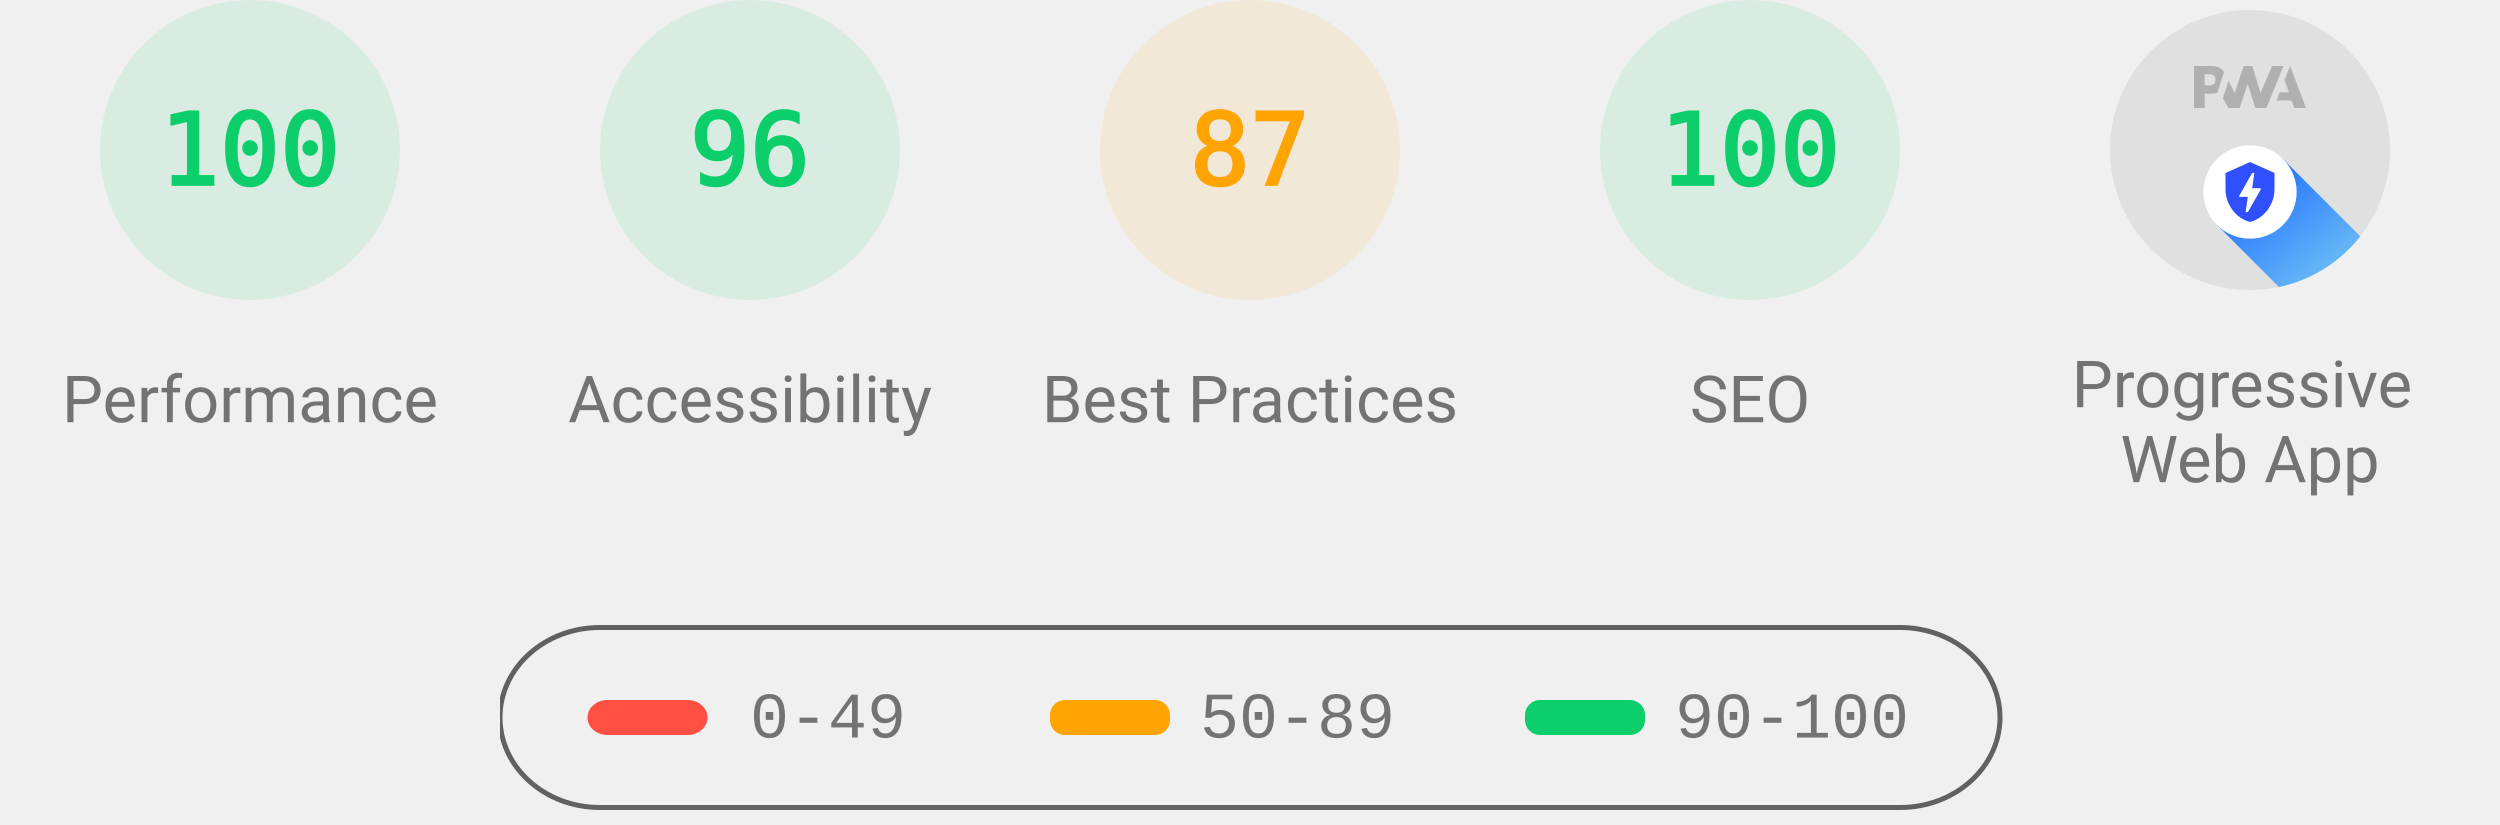
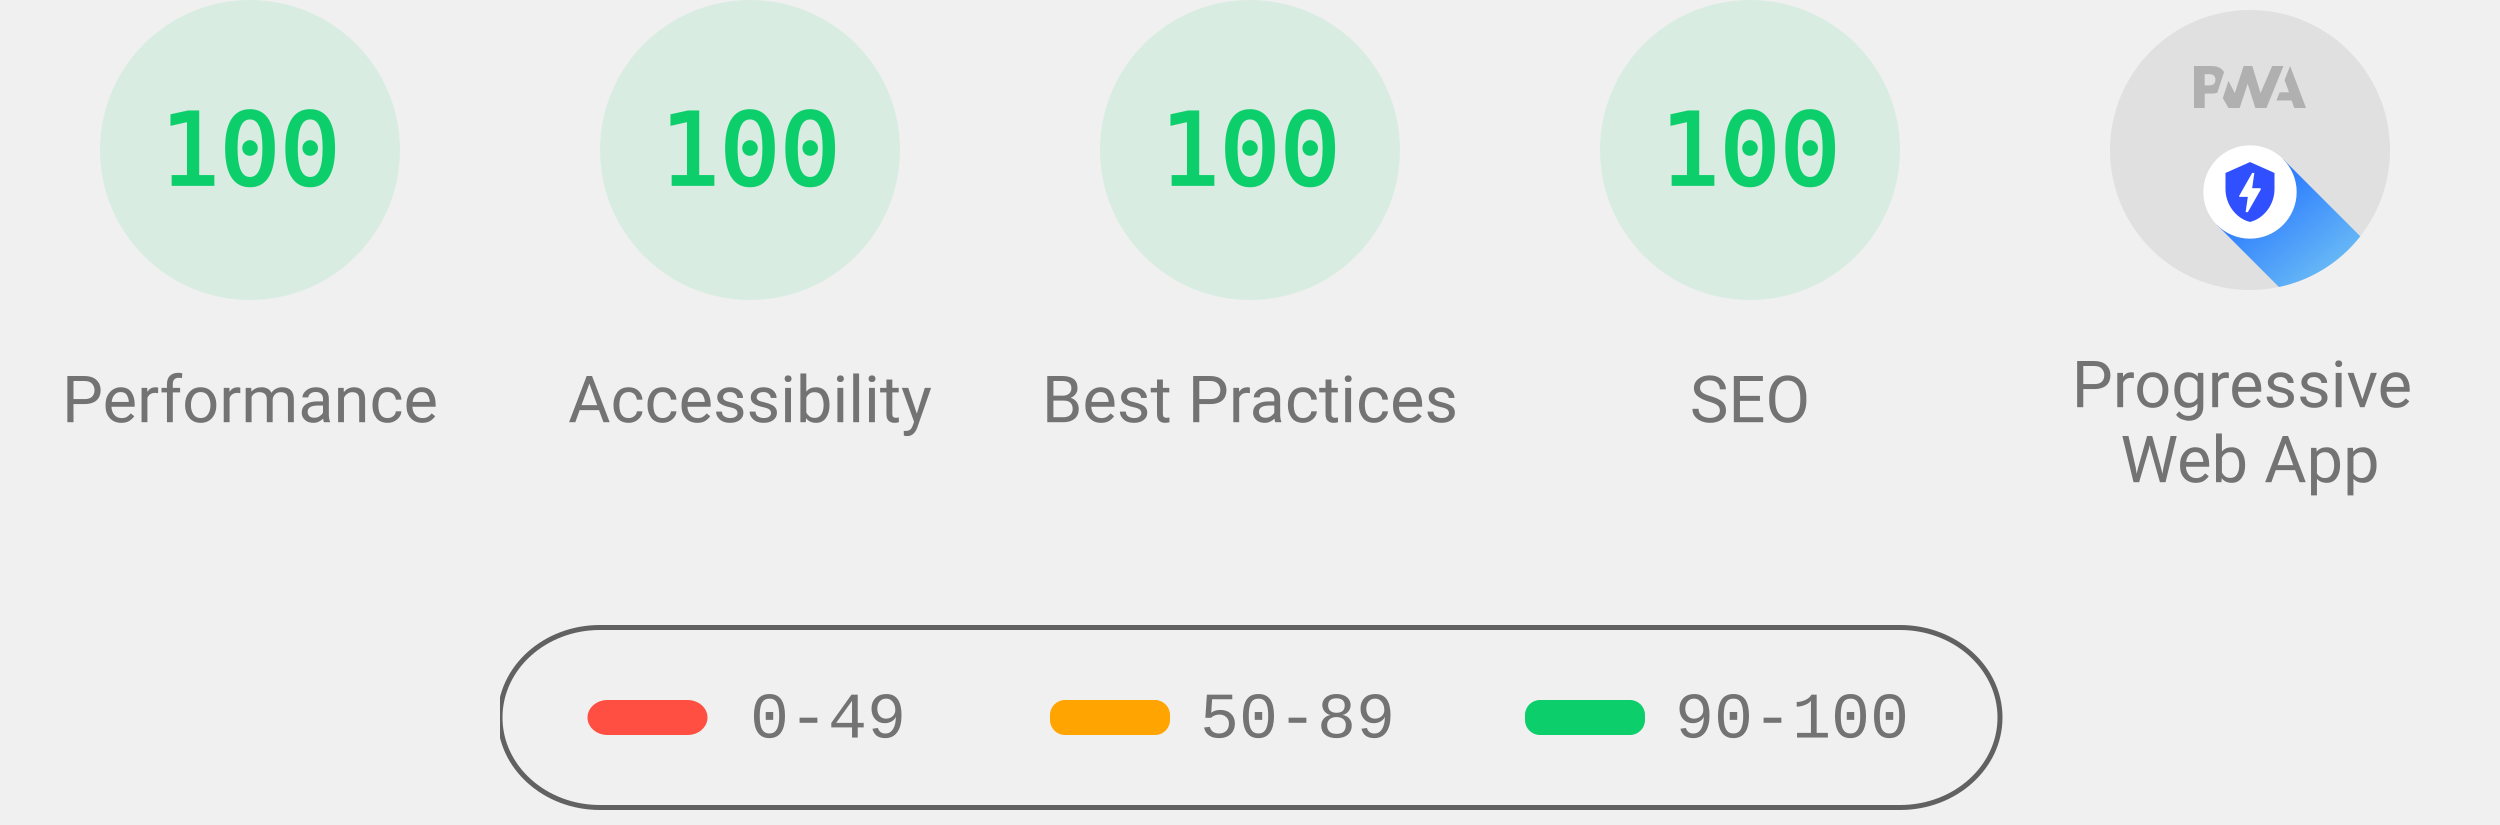
<svg xmlns="http://www.w3.org/2000/svg" class="theme--agnostic" fill="none" width="1000" height="330">
  <style>
			.gauge-base {
				opacity: 0.1
			}

			.gauge-arc {
				fill: none;
				animation-delay: 250ms;
				stroke-linecap: round;
				transform: rotate(-90deg);
				transform-origin: 100px 60px;
				animation: load-gauge 1s ease forwards
			}

			.guage-text {
				font-size: 40px;
				font-family: monospace;
				text-align: center
			}

			.guage-red {
				color: #ff4e42;
				fill: #ff4e42;
				stroke: #ff4e42
			}
			.guage-orange {
				color: #ffa400;
				fill: #ffa400;
				stroke: #ffa400
			}
			.guage-green {
				color: #0cce6b;
				fill: #0cce6b;
				stroke: #0cce6b
			}
			.theme--agnostic .guage-undefined {
				color: #5c5c5c;
				fill: #5c5c5c;
				stroke: #5c5c5c
			}
			.theme--light .guage-undefined {
				color: #1e1e1e;
				fill: #1e1e1e;
				stroke: #1e1e1e
			}
			.theme--dark .guage-undefined {
				color: #f5f5f5;
				fill: #f5f5f5;
				stroke: #f5f5f5
			}

			.guage-title {
				stroke: none;
				font-size: 26px;
				line-height: 26px;
				font-family: Roboto, Halvetica, Arial, sans-serif
			}
			.metric.guage-title {
				font-family: 'Courier New', Courier, monospace
			}
			.theme--agnostic .guage-title {
				color: #737373;
				fill: #737373
			}
			.theme--light .guage-title {
				color: #212121;
				fill: #212121
			}
			.theme--dark .guage-title {
				color: #f5f5f5;
				fill: #f5f5f5
			}

			@keyframes load-gauge {
				from {
					stroke-dasharray: 0 352.858
				}
			}
			.lh-gauge--pwa__disc {
				fill: #e0e0e0
			}
			.lh-gauge--pwa__logo {
				position: relative;
				fill: #b0b0b0
			}
			.lh-gauge--pwa__invisible {
				display: none
			}
			.lh-gauge--pwa__visible {
				display: inline
			}
			.guage-invisible {
				display: none
			}
			.lh-gauge--pwa__logo--primary-color {
				fill: #304ffe
			}
			.theme--agnostic .lh-gauge--pwa__logo--secondary-color {
				fill: #787878
			}
			.theme--light .lh-gauge--pwa__logo--secondary-color {
				fill: #3d3d3d
			}
			.theme--dark .lh-gauge--pwa__logo--secondary-color {
				fill: #d8b6b6
			}
			.theme--light #svg_2 {
				stroke: #00000022
			}
			.theme--agnostic #svg_2 {
				stroke: #616161
			}
			.theme--light #svg_2 {
				stroke: #00000022
			}
			.theme--dark #svg_2 {
				stroke: #f5f5f566
			}
		</style>
  <svg class="guage-div guage-perf guage-green" viewBox="0 0 200 200" width="200" height="200" x="0" y="0">
    <circle class="gauge-base" r="56" cx="100" cy="60" stroke-width="8" />
    <circle class="gauge-arc guage-arc-1" r="56" cx="100" cy="60" stroke-width="8" style="stroke-dasharray: 351.858, 351.858;" />
    <text class="guage-text" x="100px" y="60px" alignment-baseline="central" dominant-baseline="central" text-anchor="middle">100</text>
    <text class="guage-title" x="100px" y="160px" alignment-baseline="central" dominant-baseline="central" text-anchor="middle">Performance</text>
  </svg>
  <svg class="guage-div guage-acc guage-green" viewBox="0 0 200 200" width="200" height="200" x="200" y="0">
    <circle class="gauge-base" r="56" cx="100" cy="60" stroke-width="8" />
-     <circle class="gauge-arc guage-arc-2" r="56" cx="100" cy="60" stroke-width="8" style="stroke-dasharray: 337.784, 351.858;" />
-     <text class="guage-text" x="100px" y="60px" alignment-baseline="central" dominant-baseline="central" text-anchor="middle">96</text>
+     <circle class="gauge-arc guage-arc-2" r="56" cx="100" cy="60" stroke-width="8" style="stroke-dasharray: 351.858, 351.858;" />
+     <text class="guage-text" x="100px" y="60px" alignment-baseline="central" dominant-baseline="central" text-anchor="middle">100</text>
    <text class="guage-title" x="100px" y="160px" alignment-baseline="central" dominant-baseline="central" text-anchor="middle">Accessibility</text>
  </svg>
-   <svg class="guage-div guage-best guage-orange" viewBox="0 0 200 200" width="200" height="200" x="400" y="0">
-     <circle class="gauge-base" r="56" cx="100" cy="60" stroke-width="8" />
-     <circle class="gauge-arc guage-arc-3" r="56" cx="100" cy="60" stroke-width="8" style="stroke-dasharray: 306.116, 351.858;" />
-     <text class="guage-text" x="100px" y="60px" alignment-baseline="central" dominant-baseline="central" text-anchor="middle">87</text>
+   <svg class="guage-div guage-best guage-green" viewBox="0 0 200 200" width="200" height="200" x="400" y="0">
+     <circle class="gauge-base" r="56" cx="100" cy="60" stroke-width="8" />
+     <circle class="gauge-arc guage-arc-3" r="56" cx="100" cy="60" stroke-width="8" style="stroke-dasharray: 351.858, 351.858;" />
+     <text class="guage-text" x="100px" y="60px" alignment-baseline="central" dominant-baseline="central" text-anchor="middle">100</text>
    <text class="guage-title" x="100px" y="160px" alignment-baseline="central" dominant-baseline="central" text-anchor="middle">Best Practices</text>
  </svg>
  <svg class="guage-div guage-seo guage-green" viewBox="0 0 200 200" width="200" height="200" x="600" y="0">
    <circle class="gauge-base" r="56" cx="100" cy="60" stroke-width="8" />
    <circle class="gauge-arc guage-arc-4" r="56" cx="100" cy="60" stroke-width="8" style="stroke-dasharray: 351.858, 351.858;" />
    <text class="guage-text" x="100px" y="60px" alignment-baseline="central" dominant-baseline="central" text-anchor="middle">100</text>
    <text class="guage-title" x="100px" y="160px" alignment-baseline="central" dominant-baseline="central" text-anchor="middle">SEO</text>
  </svg>
  <svg class="guage-div guage-pwa " viewBox="0 0 200 200" width="200" height="200" x="800" y="0">
    <svg viewBox="0 0 60 60" width="112" height="112" x="44" y="4">
      <defs>
        <linearGradient id="lh-gauge--pwa__check-circle__gradient-0" x1="50%" y1="0%" x2="50%" y2="100%">
          <stop stop-color="#00C852" offset="0%" />
          <stop stop-color="#009688" offset="100%" />
        </linearGradient>
        <linearGradient id="lh-gauge--pwa__installable__shadow-gradient-0" x1="76.056%" x2="24.111%" y1="82.995%" y2="24.735%">
          <stop stop-color="#A5D6A7" offset="0%" />
          <stop stop-color="#80CBC4" offset="100%" />
        </linearGradient>
        <linearGradient id="lh-gauge--pwa__fast-reliable__shadow-gradient-0" x1="76.056%" y1="82.995%" x2="25.678%" y2="26.493%">
          <stop stop-color="#64B5F6" offset="0%" />
          <stop stop-color="#2979FF" offset="100%" />
        </linearGradient>
        <g id="lh-gauge--pwa__fast-reliable-badge-0">
          <circle fill="#FFFFFF" cx="10" cy="10" r="10" />
          <path fill="#304FFE" d="M10 3.58l5.25 2.34v3.5c0 3.23-2.24 6.26-5.25 7-3.01-.74-5.25-3.77-5.25-7v-3.5L10 3.58zm-.47 10.74l2.76-4.83.03-.07c.04-.08 0-.24-.22-.24h-1.64l.47-3.26h-.47l-2.7 4.77c-.02.01.05-.1-.04.05-.09.16-.1.31.18.31h1.63l-.47 3.27h.47z" />
        </g>
        <g id="lh-gauge--pwa__installable-badge-0">
          <circle fill="#FFFFFF" cx="10" cy="10" r="10" />
          <path fill="#009688" d="M10 4.167A5.835 5.835 0 0 0 4.167 10 5.835 5.835 0 0 0 10 15.833 5.835 5.835 0 0 0 15.833 10 5.835 5.835 0 0 0 10 4.167zm2.917 6.416h-2.334v2.334H9.417v-2.334H7.083V9.417h2.334V7.083h1.166v2.334h2.334v1.166z" />
        </g>
      </defs>
      <g stroke="none" fill-rule="nonzero">
        <circle class="lh-gauge--pwa__disc" cx="30" cy="30" r="30" />
        <g class="lh-gauge--pwa__logo">
          <path d="M35.66 19.39l.7-1.75h2L37.4 15 38.6 12l3.4 9h-2.51l-.58-1.61z" />
          <path d="M33.52 21l3.65-9h-2.42l-2.5 5.82L30.5 12h-1.86l-1.9 5.82-1.35-2.65-1.21 3.72L25.4 21h2.38l1.72-5.2 1.64 5.2z" />
          <path fill-rule="nonzero" d="M20.3 17.91h1.48c.45 0 .85-.05 1.2-.15l.39-1.18 1.07-3.3a2.64 2.64 0 0 0-.28-.37c-.55-.6-1.36-.91-2.42-.91H18v9h2.3V17.9zm1.96-3.84c.22.22.33.5.33.87 0 .36-.1.65-.29.87-.2.23-.59.35-1.15.35h-.86v-2.41h.87c.52 0 .89.1 1.1.32z" />
        </g>
        <rect class="lh-gauge--pwa__component lh-gauge--pwa__na-line lh-gauge--pwa__invisible" fill="#FFFFFF" x="20" y="32" width="20" height="4" rx="2" />
        <g class="lh-gauge--pwa__component lh-gauge--pwa__fast-reliable-badge lh-gauge--pwa__visible" transform="translate(20, 29)">
          <path fill="url(#lh-gauge--pwa__fast-reliable__shadow-gradient-0)" d="M33.63 19.49A30 30 0 0 1 16.2 30.36L3 17.14 17.14 3l16.49 16.49z" />
          <use href="#lh-gauge--pwa__fast-reliable-badge-0" />
        </g>
        <g class="lh-gauge--pwa__component lh-gauge--pwa__installable-badge lh-gauge--pwa__invisible" transform="translate(20, 29)">
          <path fill="url(#lh-gauge--pwa__installable__shadow-gradient-0)" d="M33.629 19.487c-4.272 5.453-10.391 9.39-17.415 10.869L3 17.142 17.142 3 33.63 19.487z" />
          <use href="#lh-gauge--pwa__installable-badge-0" />
        </g>
        <g class="lh-gauge--pwa__component lh-gauge--pwa__fast-reliable-installable-badges lh-gauge--pwa__invisible">
          <g transform="translate(8, 29)">
            <path fill="url(#lh-gauge--pwa__fast-reliable__shadow-gradient-0)" d="M16.321 30.463L3 17.143 17.142 3l22.365 22.365A29.864 29.864 0 0 1 22 31c-1.942 0-3.84-.184-5.679-.537z" />
            <use href="#lh-gauge--pwa__fast-reliable-badge-0" />
          </g>
          <g transform="translate(32, 29)">
            <path fill="url(#lh-gauge--pwa__installable__shadow-gradient-0)" d="M25.982 11.84a30.107 30.107 0 0 1-13.08 15.203L3 17.143 17.142 3l8.84 8.84z" />
            <use href="#lh-gauge--pwa__installable-badge-0" />
          </g>
        </g>
        <g class="lh-gauge--pwa__component lh-gauge--pwa__check-circle lh-gauge--pwa__invisible" transform="translate(18, 28)">
          <circle fill="#FFFFFF" cx="12" cy="12" r="12" />
          <path fill="url(#lh-gauge--pwa__check-circle__gradient-0)" d="M12 2a10 10 0 1 0 0 20 10 10 0 0 0 0-20zm-2 15l-5-5 1.41-1.41L10 14.17l7.59-7.59L19 8l-9 9z" />
        </g>
      </g>
    </svg>
    <text class="guage-title" y="160px" alignment-baseline="central" dominant-baseline="central" text-anchor="middle">
      <tspan x="100px" dy="-6px">Progressive</tspan>
      <tspan x="100px" dy="30px">Web App</tspan>
    </text>
  </svg>
  <svg width="604" height="76" x="200" y="250">
    <g>
      <rect fill="none" id="canvas_background" height="80" width="604" y="-1" x="-1" />
      <g display="none" overflow="visible" y="0" x="0" height="100%" width="100%" id="canvasGrid">
        <rect fill="url(#gridpattern)" stroke-width="0" y="0" x="0" height="100%" width="100%" />
      </g>
    </g>
    <g>
      <rect fill-opacity="0" stroke-width="2" rx="40" id="svg_2" height="72" width="600" y="1" x="0" fill="#000000" />
      <rect stroke="#000" rx="8" id="svg_3" height="14" width="48" y="30" x="35" stroke-opacity="null" stroke-width="0" fill="#ff4e42" />
      <rect stroke="#000" rx="6" id="svg_4" height="14" width="48" y="30" x="220" stroke-opacity="null" stroke-width="0" fill="#ffa400" />
      <rect stroke="#000" rx="6" id="svg_5" height="14" width="48" y="30" x="410" stroke-opacity="null" stroke-width="0" fill="#0cce6b" />
      <text class="metric guage-title" xml:space="preserve" text-anchor="start" font-size="26" id="svg_6" y="45" x="100" stroke-opacity="null" stroke-width="0" stroke="#000">0-49</text>
      <text class="metric guage-title" xml:space="preserve" text-anchor="start" font-size="26" id="svg_7" y="45" x="280" stroke-opacity="null" stroke-width="0" stroke="#000">50-89</text>
      <text class="metric guage-title" xml:space="preserve" text-anchor="start" font-size="26" id="svg_8" y="45" x="470" stroke-opacity="null" stroke-width="0" stroke="#000">90-100</text>
    </g>
  </svg>
</svg>
